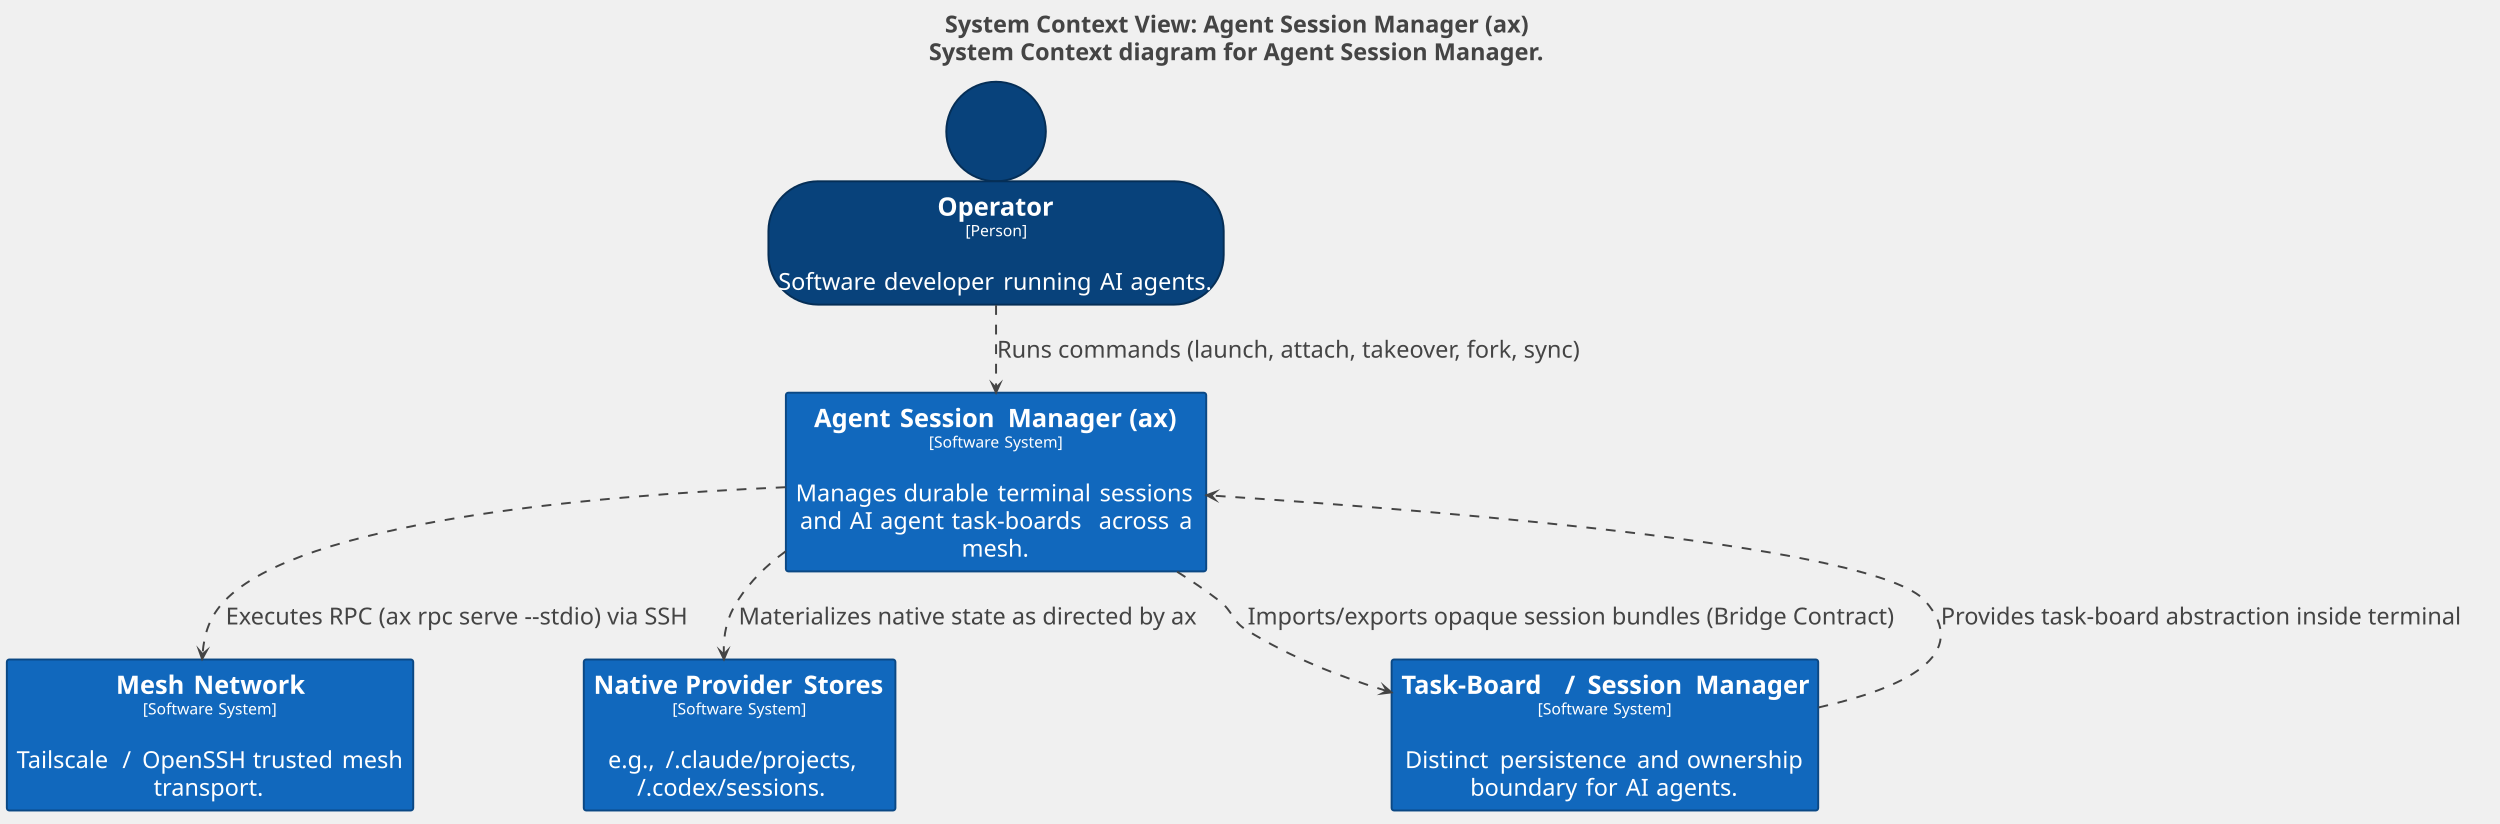
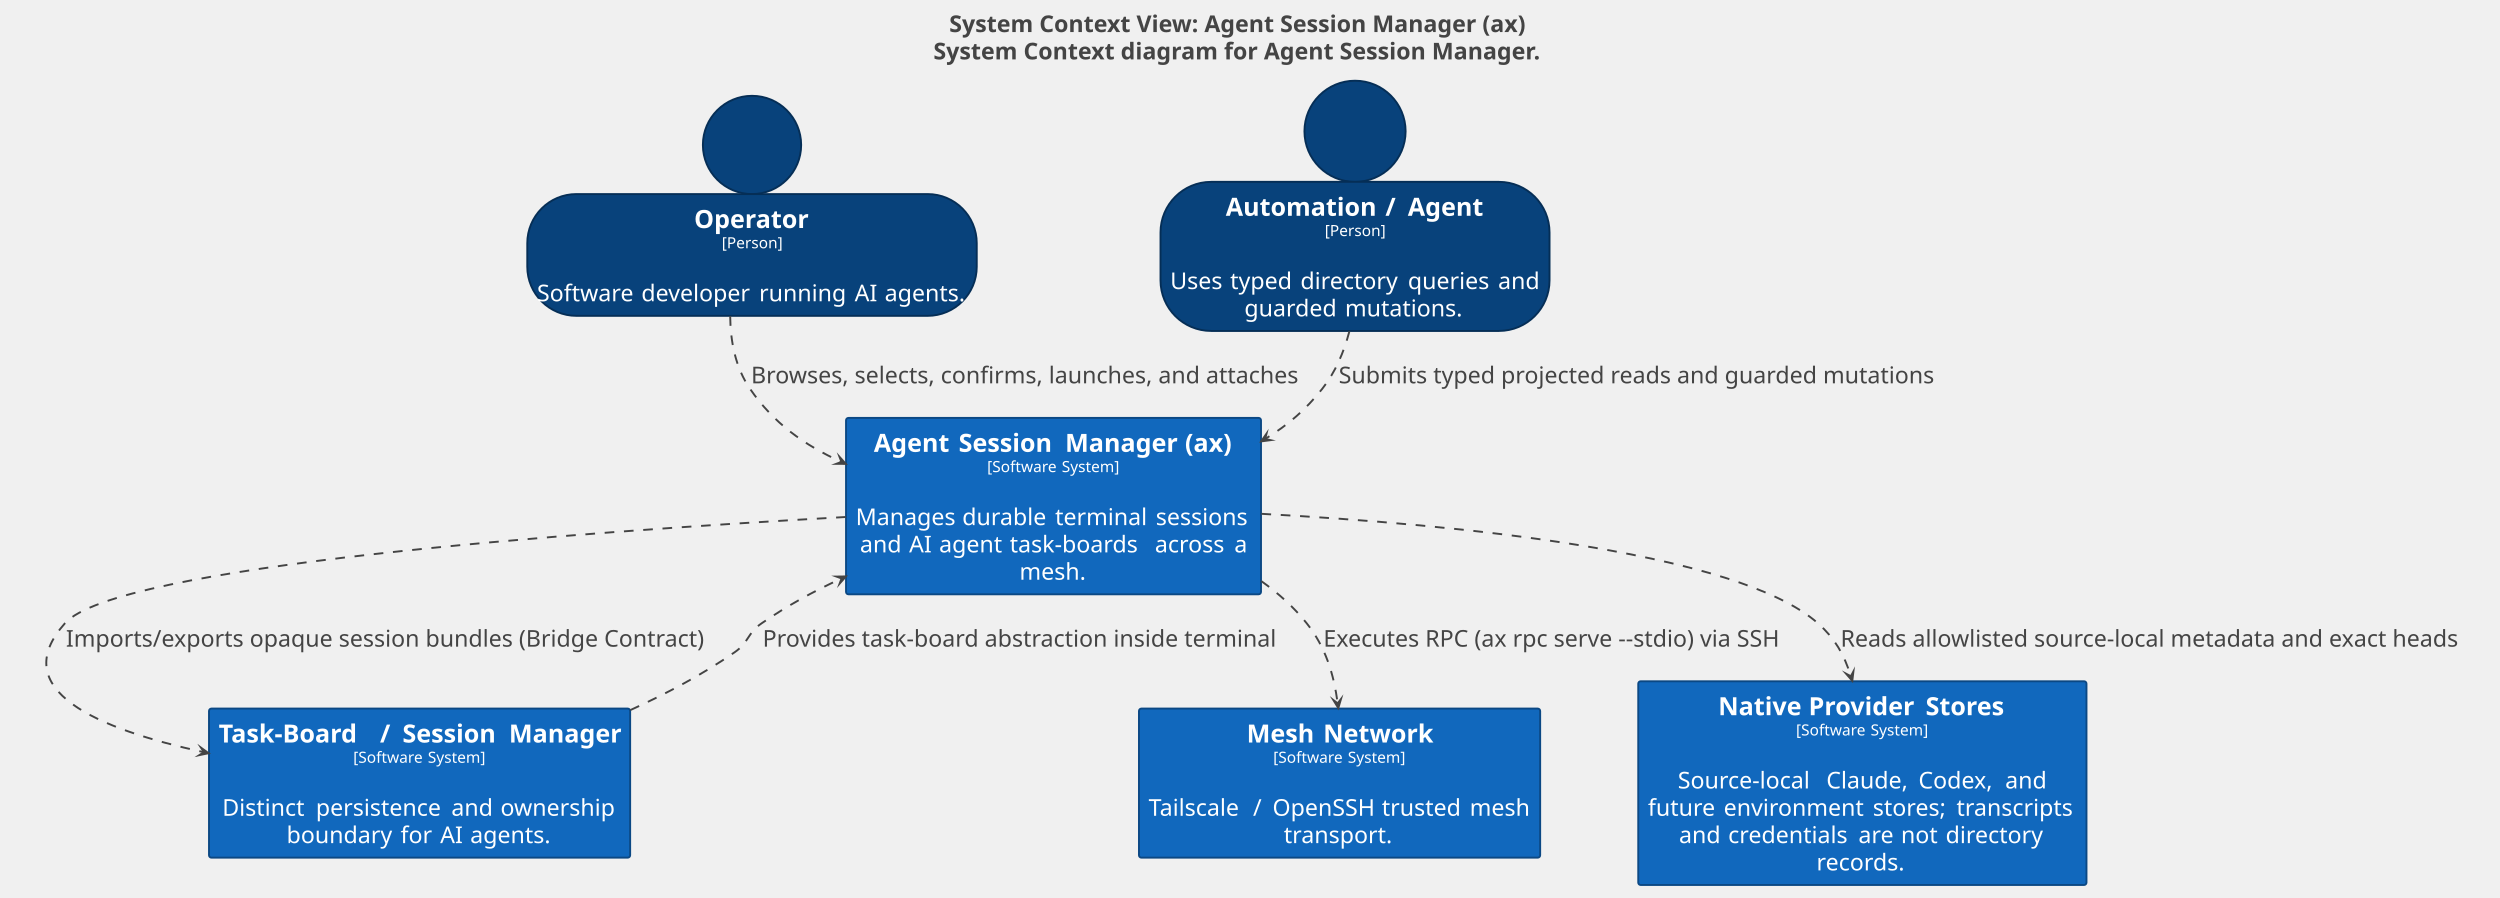
- <svg xmlns="http://www.w3.org/2000/svg" contentStyleType="text/css" data-diagram-type="DESCRIPTION" height="841px" preserveAspectRatio="none" style="width:2554px;height:841px;background:#FFFFFF;" version="1.1" viewBox="0 0 2554 841" width="2554px" zoomAndPan="magnify">
+ <svg xmlns="http://www.w3.org/2000/svg" contentStyleType="text/css" data-diagram-type="DESCRIPTION" height="929px" preserveAspectRatio="none" style="width:2587px;height:929px;background:#FFFFFF;" version="1.1" viewBox="0 0 2587 929" width="2587px" zoomAndPan="magnify">
  <defs />
  <g>
    <g class="title" data-source-line="1">
-       <text fill="#444444" font-family="sans-serif" font-size="24" font-weight="700" lengthAdjust="spacing" textLength="616.465" x="965.276" y="33.203">System Context View: Agent Session Manager (ax)</text>
-       <text fill="#444444" font-family="sans-serif" font-size="24" font-weight="700" lengthAdjust="spacing" textLength="649.172" x="948.922" y="61.469">System Context diagram for Agent Session Manager.</text>
+       <text fill="#444444" font-family="sans-serif" font-size="24" font-weight="700" lengthAdjust="spacing" textLength="616.465" x="982.237" y="33.203">System Context View: Agent Session Manager (ax)</text>
+       <text fill="#444444" font-family="sans-serif" font-size="24" font-weight="700" lengthAdjust="spacing" textLength="649.172" x="965.884" y="61.469">System Context diagram for Agent Session Manager.</text>
    </g>
    <g class="entity" data-qualified-name="Operator" data-source-line="48" id="ent0001">
-       <ellipse cx="1017.575" cy="134.367" fill="#08427B" rx="50.835" ry="50.835" style="stroke:#052E56;stroke-width:2;" />
-       <rect fill="#08427B" height="125.996" rx="50.835" ry="50.835" style="stroke:#052E56;stroke-width:2;" width="465.09" x="785.03" y="185.202" />
-       <text fill="#FFFFFF" font-family="sans-serif" font-size="26" font-weight="700" lengthAdjust="spacing" textLength="119.933" x="957.609" y="220.339">Operator</text>
-       <text fill="#FFFFFF" font-family="sans-serif" font-size="16" lengthAdjust="spacing" textLength="62.625" x="986.262" y="241.292">[Person]</text>
-       <text fill="#FFFFFF" font-family="sans-serif" font-size="24" lengthAdjust="spacing" textLength="7.594" x="1013.778" y="267.87"> </text>
-       <text fill="#FFFFFF" font-family="sans-serif" font-size="24" lengthAdjust="spacing" textLength="100.406" x="795.03" y="296.136">Software</text>
-       <text fill="#FFFFFF" font-family="sans-serif" font-size="24" lengthAdjust="spacing" textLength="7.594" x="895.436" y="296.136"> </text>
-       <text fill="#FFFFFF" font-family="sans-serif" font-size="24" lengthAdjust="spacing" textLength="114.246" x="903.03" y="296.136">developer</text>
-       <text fill="#FFFFFF" font-family="sans-serif" font-size="24" lengthAdjust="spacing" textLength="7.594" x="1017.276" y="296.136"> </text>
-       <text fill="#FFFFFF" font-family="sans-serif" font-size="24" lengthAdjust="spacing" textLength="91.301" x="1024.87" y="296.136">running</text>
-       <text fill="#FFFFFF" font-family="sans-serif" font-size="24" lengthAdjust="spacing" textLength="7.594" x="1116.171" y="296.136"> </text>
-       <text fill="#FFFFFF" font-family="sans-serif" font-size="24" lengthAdjust="spacing" textLength="23.473" x="1123.764" y="296.136">AI</text>
-       <text fill="#FFFFFF" font-family="sans-serif" font-size="24" lengthAdjust="spacing" textLength="7.594" x="1147.237" y="296.136"> </text>
-       <text fill="#FFFFFF" font-family="sans-serif" font-size="24" lengthAdjust="spacing" textLength="85.289" x="1154.831" y="296.136">agents.</text>
+       <ellipse cx="778.185" cy="149.997" fill="#08427B" rx="50.835" ry="50.835" style="stroke:#052E56;stroke-width:2;" />
+       <rect fill="#08427B" height="125.996" rx="50.835" ry="50.835" style="stroke:#052E56;stroke-width:2;" width="465.09" x="545.64" y="200.832" />
+       <text fill="#FFFFFF" font-family="sans-serif" font-size="26" font-weight="700" lengthAdjust="spacing" textLength="119.933" x="718.219" y="235.969">Operator</text>
+       <text fill="#FFFFFF" font-family="sans-serif" font-size="16" lengthAdjust="spacing" textLength="62.625" x="746.872" y="256.922">[Person]</text>
+       <text fill="#FFFFFF" font-family="sans-serif" font-size="24" lengthAdjust="spacing" textLength="7.594" x="774.388" y="283.5"> </text>
+       <text fill="#FFFFFF" font-family="sans-serif" font-size="24" lengthAdjust="spacing" textLength="100.406" x="555.64" y="311.766">Software</text>
+       <text fill="#FFFFFF" font-family="sans-serif" font-size="24" lengthAdjust="spacing" textLength="7.594" x="656.046" y="311.766"> </text>
+       <text fill="#FFFFFF" font-family="sans-serif" font-size="24" lengthAdjust="spacing" textLength="114.246" x="663.64" y="311.766">developer</text>
+       <text fill="#FFFFFF" font-family="sans-serif" font-size="24" lengthAdjust="spacing" textLength="7.594" x="777.886" y="311.766"> </text>
+       <text fill="#FFFFFF" font-family="sans-serif" font-size="24" lengthAdjust="spacing" textLength="91.301" x="785.48" y="311.766">running</text>
+       <text fill="#FFFFFF" font-family="sans-serif" font-size="24" lengthAdjust="spacing" textLength="7.594" x="876.781" y="311.766"> </text>
+       <text fill="#FFFFFF" font-family="sans-serif" font-size="24" lengthAdjust="spacing" textLength="23.473" x="884.374" y="311.766">AI</text>
+       <text fill="#FFFFFF" font-family="sans-serif" font-size="24" lengthAdjust="spacing" textLength="7.594" x="907.847" y="311.766"> </text>
+       <text fill="#FFFFFF" font-family="sans-serif" font-size="24" lengthAdjust="spacing" textLength="85.289" x="915.441" y="311.766">agents.</text>
    </g>
-     <g class="entity" data-qualified-name="MeshNetwork" data-source-line="49" id="ent0002">
-       <rect fill="#1168BD" height="154.262" rx="2.5" ry="2.5" style="stroke:#0B4884;stroke-width:2;" width="415.144" x="7" y="673.731" />
-       <text fill="#FFFFFF" font-family="sans-serif" font-size="26" font-weight="700" lengthAdjust="spacing" textLength="70.611" x="118.45" y="708.868">Mesh</text>
-       <text fill="#FFFFFF" font-family="sans-serif" font-size="26" font-weight="700" lengthAdjust="spacing" textLength="8.569" x="189.061" y="708.868"> </text>
-       <text fill="#FFFFFF" font-family="sans-serif" font-size="26" font-weight="700" lengthAdjust="spacing" textLength="113.064" x="197.63" y="708.868">Network</text>
-       <text fill="#FFFFFF" font-family="sans-serif" font-size="16" lengthAdjust="spacing" textLength="72.141" x="145.885" y="729.821">[Software</text>
-       <text fill="#FFFFFF" font-family="sans-serif" font-size="16" lengthAdjust="spacing" textLength="5.062" x="218.025" y="729.821"> </text>
-       <text fill="#FFFFFF" font-family="sans-serif" font-size="16" lengthAdjust="spacing" textLength="60.172" x="223.088" y="729.821">System]</text>
-       <text fill="#FFFFFF" font-family="sans-serif" font-size="24" lengthAdjust="spacing" textLength="7.594" x="210.775" y="756.399"> </text>
-       <text fill="#FFFFFF" font-family="sans-serif" font-size="24" lengthAdjust="spacing" textLength="100.394" x="17" y="784.665">Tailscale</text>
-       <text fill="#FFFFFF" font-family="sans-serif" font-size="24" lengthAdjust="spacing" textLength="7.594" x="117.394" y="784.665"> </text>
-       <text fill="#FFFFFF" font-family="sans-serif" font-size="24" lengthAdjust="spacing" textLength="12.586" x="124.988" y="784.665">/</text>
-       <text fill="#FFFFFF" font-family="sans-serif" font-size="24" lengthAdjust="spacing" textLength="7.594" x="137.574" y="784.665"> </text>
-       <text fill="#FFFFFF" font-family="sans-serif" font-size="24" lengthAdjust="spacing" textLength="105.504" x="145.168" y="784.665">OpenSSH</text>
-       <text fill="#FFFFFF" font-family="sans-serif" font-size="24" lengthAdjust="spacing" textLength="7.594" x="250.672" y="784.665"> </text>
-       <text fill="#FFFFFF" font-family="sans-serif" font-size="24" lengthAdjust="spacing" textLength="83.379" x="258.266" y="784.665">trusted</text>
-       <text fill="#FFFFFF" font-family="sans-serif" font-size="24" lengthAdjust="spacing" textLength="7.594" x="341.644" y="784.665"> </text>
-       <text fill="#FFFFFF" font-family="sans-serif" font-size="24" lengthAdjust="spacing" textLength="62.906" x="349.238" y="784.665">mesh</text>
-       <text fill="#FFFFFF" font-family="sans-serif" font-size="24" lengthAdjust="spacing" textLength="115.418" x="156.863" y="812.931">transport.</text>
+     <g class="entity" data-qualified-name="TaskBoardSessionManager" data-source-line="49" id="ent0002">
+       <rect fill="#1168BD" height="154.262" rx="2.5" ry="2.5" style="stroke:#0B4884;stroke-width:2;" width="435.784" x="216.29" y="733.241" />
+       <text fill="#FFFFFF" font-family="sans-serif" font-size="26" font-weight="700" lengthAdjust="spacing" textLength="158.298" x="226.29" y="768.378">Task-Board</text>
+       <text fill="#FFFFFF" font-family="sans-serif" font-size="26" font-weight="700" lengthAdjust="spacing" textLength="8.569" x="384.588" y="768.378"> </text>
+       <text fill="#FFFFFF" font-family="sans-serif" font-size="26" font-weight="700" lengthAdjust="spacing" textLength="14.701" x="393.157" y="768.378">/</text>
+       <text fill="#FFFFFF" font-family="sans-serif" font-size="26" font-weight="700" lengthAdjust="spacing" textLength="8.569" x="407.858" y="768.378"> </text>
+       <text fill="#FFFFFF" font-family="sans-serif" font-size="26" font-weight="700" lengthAdjust="spacing" textLength="101.626" x="416.428" y="768.378">Session</text>
+       <text fill="#FFFFFF" font-family="sans-serif" font-size="26" font-weight="700" lengthAdjust="spacing" textLength="8.569" x="518.054" y="768.378"> </text>
+       <text fill="#FFFFFF" font-family="sans-serif" font-size="26" font-weight="700" lengthAdjust="spacing" textLength="115.451" x="526.623" y="768.378">Manager</text>
+       <text fill="#FFFFFF" font-family="sans-serif" font-size="16" lengthAdjust="spacing" textLength="72.141" x="365.495" y="789.331">[Software</text>
+       <text fill="#FFFFFF" font-family="sans-serif" font-size="16" lengthAdjust="spacing" textLength="5.062" x="437.635" y="789.331"> </text>
+       <text fill="#FFFFFF" font-family="sans-serif" font-size="16" lengthAdjust="spacing" textLength="60.172" x="442.698" y="789.331">System]</text>
+       <text fill="#FFFFFF" font-family="sans-serif" font-size="24" lengthAdjust="spacing" textLength="7.594" x="430.385" y="815.909"> </text>
+       <text fill="#FFFFFF" font-family="sans-serif" font-size="24" lengthAdjust="spacing" textLength="89.227" x="230" y="844.175">Distinct</text>
+       <text fill="#FFFFFF" font-family="sans-serif" font-size="24" lengthAdjust="spacing" textLength="7.594" x="319.227" y="844.175"> </text>
+       <text fill="#FFFFFF" font-family="sans-serif" font-size="24" lengthAdjust="spacing" textLength="132.609" x="326.821" y="844.175">persistence</text>
+       <text fill="#FFFFFF" font-family="sans-serif" font-size="24" lengthAdjust="spacing" textLength="7.594" x="459.43" y="844.175"> </text>
+       <text fill="#FFFFFF" font-family="sans-serif" font-size="24" lengthAdjust="spacing" textLength="43.254" x="467.024" y="844.175">and</text>
+       <text fill="#FFFFFF" font-family="sans-serif" font-size="24" lengthAdjust="spacing" textLength="7.594" x="510.278" y="844.175"> </text>
+       <text fill="#FFFFFF" font-family="sans-serif" font-size="24" lengthAdjust="spacing" textLength="120.492" x="517.871" y="844.175">ownership</text>
+       <text fill="#FFFFFF" font-family="sans-serif" font-size="24" lengthAdjust="spacing" textLength="110.356" x="296.539" y="872.441">boundary</text>
+       <text fill="#FFFFFF" font-family="sans-serif" font-size="24" lengthAdjust="spacing" textLength="7.594" x="406.895" y="872.441"> </text>
+       <text fill="#FFFFFF" font-family="sans-serif" font-size="24" lengthAdjust="spacing" textLength="33.387" x="414.489" y="872.441">for</text>
+       <text fill="#FFFFFF" font-family="sans-serif" font-size="24" lengthAdjust="spacing" textLength="7.594" x="447.875" y="872.441"> </text>
+       <text fill="#FFFFFF" font-family="sans-serif" font-size="24" lengthAdjust="spacing" textLength="23.473" x="455.469" y="872.441">AI</text>
+       <text fill="#FFFFFF" font-family="sans-serif" font-size="24" lengthAdjust="spacing" textLength="7.594" x="478.942" y="872.441"> </text>
+       <text fill="#FFFFFF" font-family="sans-serif" font-size="24" lengthAdjust="spacing" textLength="85.289" x="486.536" y="872.441">agents.</text>
    </g>
-     <g class="entity" data-qualified-name="NativeProviderStores" data-source-line="50" id="ent0003">
-       <rect fill="#1168BD" height="154.262" rx="2.5" ry="2.5" style="stroke:#0B4884;stroke-width:2;" width="318.34" x="596.4" y="673.731" />
-       <text fill="#FFFFFF" font-family="sans-serif" font-size="26" font-weight="700" lengthAdjust="spacing" textLength="84.919" x="606.4" y="708.868">Native</text>
-       <text fill="#FFFFFF" font-family="sans-serif" font-size="26" font-weight="700" lengthAdjust="spacing" textLength="8.569" x="691.319" y="708.868"> </text>
-       <text fill="#FFFFFF" font-family="sans-serif" font-size="26" font-weight="700" lengthAdjust="spacing" textLength="112.531" x="699.888" y="708.868">Provider</text>
-       <text fill="#FFFFFF" font-family="sans-serif" font-size="26" font-weight="700" lengthAdjust="spacing" textLength="8.569" x="812.419" y="708.868"> </text>
-       <text fill="#FFFFFF" font-family="sans-serif" font-size="26" font-weight="700" lengthAdjust="spacing" textLength="83.751" x="820.989" y="708.868">Stores</text>
-       <text fill="#FFFFFF" font-family="sans-serif" font-size="16" lengthAdjust="spacing" textLength="72.141" x="686.882" y="729.821">[Software</text>
-       <text fill="#FFFFFF" font-family="sans-serif" font-size="16" lengthAdjust="spacing" textLength="5.062" x="759.023" y="729.821"> </text>
-       <text fill="#FFFFFF" font-family="sans-serif" font-size="16" lengthAdjust="spacing" textLength="60.172" x="764.086" y="729.821">System]</text>
-       <text fill="#FFFFFF" font-family="sans-serif" font-size="24" lengthAdjust="spacing" textLength="7.594" x="751.773" y="756.399"> </text>
-       <text fill="#FFFFFF" font-family="sans-serif" font-size="24" lengthAdjust="spacing" textLength="51.117" x="621.185" y="784.665">e.g.,</text>
-       <text fill="#FFFFFF" font-family="sans-serif" font-size="24" lengthAdjust="spacing" textLength="7.594" x="672.302" y="784.665"> </text>
-       <text fill="#FFFFFF" font-family="sans-serif" font-size="24" lengthAdjust="spacing" textLength="210.059" x="679.896" y="784.665">/.claude/projects,</text>
-       <text fill="#FFFFFF" font-family="sans-serif" font-size="24" lengthAdjust="spacing" textLength="209.473" x="650.834" y="812.931">/.codex/sessions.</text>
+     <g class="entity" data-qualified-name="AutomationAgent" data-source-line="50" id="ent0003">
+       <ellipse cx="1402.178" cy="135.861" fill="#08427B" rx="52.33" ry="52.33" style="stroke:#052E56;stroke-width:2;" />
+       <rect fill="#08427B" height="154.262" rx="52.33" ry="52.33" style="stroke:#052E56;stroke-width:2;" width="402.535" x="1200.91" y="188.191" />
+       <text fill="#FFFFFF" font-family="sans-serif" font-size="26" font-weight="700" lengthAdjust="spacing" textLength="156.533" x="1268.42" y="223.328">Automation</text>
+       <text fill="#FFFFFF" font-family="sans-serif" font-size="26" font-weight="700" lengthAdjust="spacing" textLength="8.569" x="1424.953" y="223.328"> </text>
+       <text fill="#FFFFFF" font-family="sans-serif" font-size="26" font-weight="700" lengthAdjust="spacing" textLength="14.701" x="1433.522" y="223.328">/</text>
+       <text fill="#FFFFFF" font-family="sans-serif" font-size="26" font-weight="700" lengthAdjust="spacing" textLength="8.569" x="1448.224" y="223.328"> </text>
+       <text fill="#FFFFFF" font-family="sans-serif" font-size="26" font-weight="700" lengthAdjust="spacing" textLength="79.143" x="1456.793" y="223.328">Agent</text>
+       <text fill="#FFFFFF" font-family="sans-serif" font-size="16" lengthAdjust="spacing" textLength="62.625" x="1370.865" y="244.281">[Person]</text>
+       <text fill="#FFFFFF" font-family="sans-serif" font-size="24" lengthAdjust="spacing" textLength="7.594" x="1398.381" y="270.859"> </text>
+       <text fill="#FFFFFF" font-family="sans-serif" font-size="24" lengthAdjust="spacing" textLength="54.469" x="1210.91" y="299.125">Uses</text>
+       <text fill="#FFFFFF" font-family="sans-serif" font-size="24" lengthAdjust="spacing" textLength="7.594" x="1265.379" y="299.125"> </text>
+       <text fill="#FFFFFF" font-family="sans-serif" font-size="24" lengthAdjust="spacing" textLength="65.098" x="1272.973" y="299.125">typed</text>
+       <text fill="#FFFFFF" font-family="sans-serif" font-size="24" lengthAdjust="spacing" textLength="7.594" x="1338.07" y="299.125"> </text>
+       <text fill="#FFFFFF" font-family="sans-serif" font-size="24" lengthAdjust="spacing" textLength="103.606" x="1345.664" y="299.125">directory</text>
+       <text fill="#FFFFFF" font-family="sans-serif" font-size="24" lengthAdjust="spacing" textLength="7.594" x="1449.269" y="299.125"> </text>
+       <text fill="#FFFFFF" font-family="sans-serif" font-size="24" lengthAdjust="spacing" textLength="85.734" x="1456.863" y="299.125">queries</text>
+       <text fill="#FFFFFF" font-family="sans-serif" font-size="24" lengthAdjust="spacing" textLength="7.594" x="1542.598" y="299.125"> </text>
+       <text fill="#FFFFFF" font-family="sans-serif" font-size="24" lengthAdjust="spacing" textLength="43.254" x="1550.191" y="299.125">and</text>
+       <text fill="#FFFFFF" font-family="sans-serif" font-size="24" lengthAdjust="spacing" textLength="96.516" x="1287.668" y="327.39">guarded</text>
+       <text fill="#FFFFFF" font-family="sans-serif" font-size="24" lengthAdjust="spacing" textLength="7.594" x="1384.183" y="327.39"> </text>
+       <text fill="#FFFFFF" font-family="sans-serif" font-size="24" lengthAdjust="spacing" textLength="124.91" x="1391.777" y="327.39">mutations.</text>
    </g>
-     <g class="entity" data-qualified-name="AgentSessionManagerax" data-source-line="51" id="ent0004">
-       <rect fill="#1168BD" height="182.527" rx="2.5" ry="2.5" style="stroke:#0B4884;stroke-width:2;" width="429.394" x="802.87" y="401.201" />
-       <text fill="#FFFFFF" font-family="sans-serif" font-size="26" font-weight="700" lengthAdjust="spacing" textLength="79.143" x="831.644" y="436.338">Agent</text>
-       <text fill="#FFFFFF" font-family="sans-serif" font-size="26" font-weight="700" lengthAdjust="spacing" textLength="8.569" x="910.787" y="436.338"> </text>
-       <text fill="#FFFFFF" font-family="sans-serif" font-size="26" font-weight="700" lengthAdjust="spacing" textLength="101.626" x="919.356" y="436.338">Session</text>
-       <text fill="#FFFFFF" font-family="sans-serif" font-size="26" font-weight="700" lengthAdjust="spacing" textLength="8.569" x="1020.982" y="436.338"> </text>
-       <text fill="#FFFFFF" font-family="sans-serif" font-size="26" font-weight="700" lengthAdjust="spacing" textLength="115.451" x="1029.552" y="436.338">Manager</text>
-       <text fill="#FFFFFF" font-family="sans-serif" font-size="26" font-weight="700" lengthAdjust="spacing" textLength="8.569" x="1145.003" y="436.338"> </text>
-       <text fill="#FFFFFF" font-family="sans-serif" font-size="26" font-weight="700" lengthAdjust="spacing" textLength="49.918" x="1153.572" y="436.338">(ax)</text>
-       <text fill="#FFFFFF" font-family="sans-serif" font-size="16" lengthAdjust="spacing" textLength="72.141" x="948.88" y="457.291">[Software</text>
-       <text fill="#FFFFFF" font-family="sans-serif" font-size="16" lengthAdjust="spacing" textLength="5.062" x="1021.02" y="457.291"> </text>
-       <text fill="#FFFFFF" font-family="sans-serif" font-size="16" lengthAdjust="spacing" textLength="60.172" x="1026.083" y="457.291">System]</text>
-       <text fill="#FFFFFF" font-family="sans-serif" font-size="24" lengthAdjust="spacing" textLength="7.594" x="1013.77" y="483.869"> </text>
-       <text fill="#FFFFFF" font-family="sans-serif" font-size="24" lengthAdjust="spacing" textLength="102.644" x="812.87" y="512.135">Manages</text>
-       <text fill="#FFFFFF" font-family="sans-serif" font-size="24" lengthAdjust="spacing" textLength="7.594" x="915.514" y="512.135"> </text>
-       <text fill="#FFFFFF" font-family="sans-serif" font-size="24" lengthAdjust="spacing" textLength="88.488" x="923.108" y="512.135">durable</text>
-       <text fill="#FFFFFF" font-family="sans-serif" font-size="24" lengthAdjust="spacing" textLength="7.594" x="1011.597" y="512.135"> </text>
-       <text fill="#FFFFFF" font-family="sans-serif" font-size="24" lengthAdjust="spacing" textLength="96.598" x="1019.19" y="512.135">terminal</text>
-       <text fill="#FFFFFF" font-family="sans-serif" font-size="24" lengthAdjust="spacing" textLength="7.594" x="1115.788" y="512.135"> </text>
-       <text fill="#FFFFFF" font-family="sans-serif" font-size="24" lengthAdjust="spacing" textLength="98.883" x="1123.382" y="512.135">sessions</text>
-       <text fill="#FFFFFF" font-family="sans-serif" font-size="24" lengthAdjust="spacing" textLength="43.254" x="817.253" y="540.4">and</text>
-       <text fill="#FFFFFF" font-family="sans-serif" font-size="24" lengthAdjust="spacing" textLength="7.594" x="860.507" y="540.4"> </text>
-       <text fill="#FFFFFF" font-family="sans-serif" font-size="24" lengthAdjust="spacing" textLength="23.473" x="868.101" y="540.4">AI</text>
-       <text fill="#FFFFFF" font-family="sans-serif" font-size="24" lengthAdjust="spacing" textLength="7.594" x="891.573" y="540.4"> </text>
-       <text fill="#FFFFFF" font-family="sans-serif" font-size="24" lengthAdjust="spacing" textLength="65.461" x="899.167" y="540.4">agent</text>
-       <text fill="#FFFFFF" font-family="sans-serif" font-size="24" lengthAdjust="spacing" textLength="7.594" x="964.628" y="540.4"> </text>
-       <text fill="#FFFFFF" font-family="sans-serif" font-size="24" lengthAdjust="spacing" textLength="142.641" x="972.222" y="540.4">task-boards</text>
-       <text fill="#FFFFFF" font-family="sans-serif" font-size="24" lengthAdjust="spacing" textLength="7.594" x="1114.862" y="540.4"> </text>
-       <text fill="#FFFFFF" font-family="sans-serif" font-size="24" lengthAdjust="spacing" textLength="74.578" x="1122.456" y="540.4">across</text>
-       <text fill="#FFFFFF" font-family="sans-serif" font-size="24" lengthAdjust="spacing" textLength="7.594" x="1197.034" y="540.4"> </text>
-       <text fill="#FFFFFF" font-family="sans-serif" font-size="24" lengthAdjust="spacing" textLength="13.254" x="1204.628" y="540.4">a</text>
-       <text fill="#FFFFFF" font-family="sans-serif" font-size="24" lengthAdjust="spacing" textLength="70.5" x="982.317" y="568.666">mesh.</text>
+     <g class="entity" data-qualified-name="MeshNetwork" data-source-line="51" id="ent0004">
+       <rect fill="#1168BD" height="154.262" rx="2.5" ry="2.5" style="stroke:#0B4884;stroke-width:2;" width="415.144" x="1178.61" y="733.241" />
+       <text fill="#FFFFFF" font-family="sans-serif" font-size="26" font-weight="700" lengthAdjust="spacing" textLength="70.611" x="1290.06" y="768.378">Mesh</text>
+       <text fill="#FFFFFF" font-family="sans-serif" font-size="26" font-weight="700" lengthAdjust="spacing" textLength="8.569" x="1360.671" y="768.378"> </text>
+       <text fill="#FFFFFF" font-family="sans-serif" font-size="26" font-weight="700" lengthAdjust="spacing" textLength="113.064" x="1369.24" y="768.378">Network</text>
+       <text fill="#FFFFFF" font-family="sans-serif" font-size="16" lengthAdjust="spacing" textLength="72.141" x="1317.495" y="789.331">[Software</text>
+       <text fill="#FFFFFF" font-family="sans-serif" font-size="16" lengthAdjust="spacing" textLength="5.062" x="1389.635" y="789.331"> </text>
+       <text fill="#FFFFFF" font-family="sans-serif" font-size="16" lengthAdjust="spacing" textLength="60.172" x="1394.698" y="789.331">System]</text>
+       <text fill="#FFFFFF" font-family="sans-serif" font-size="24" lengthAdjust="spacing" textLength="7.594" x="1382.385" y="815.909"> </text>
+       <text fill="#FFFFFF" font-family="sans-serif" font-size="24" lengthAdjust="spacing" textLength="100.394" x="1188.61" y="844.175">Tailscale</text>
+       <text fill="#FFFFFF" font-family="sans-serif" font-size="24" lengthAdjust="spacing" textLength="7.594" x="1289.005" y="844.175"> </text>
+       <text fill="#FFFFFF" font-family="sans-serif" font-size="24" lengthAdjust="spacing" textLength="12.586" x="1296.598" y="844.175">/</text>
+       <text fill="#FFFFFF" font-family="sans-serif" font-size="24" lengthAdjust="spacing" textLength="7.594" x="1309.184" y="844.175"> </text>
+       <text fill="#FFFFFF" font-family="sans-serif" font-size="24" lengthAdjust="spacing" textLength="105.504" x="1316.778" y="844.175">OpenSSH</text>
+       <text fill="#FFFFFF" font-family="sans-serif" font-size="24" lengthAdjust="spacing" textLength="7.594" x="1422.282" y="844.175"> </text>
+       <text fill="#FFFFFF" font-family="sans-serif" font-size="24" lengthAdjust="spacing" textLength="83.379" x="1429.876" y="844.175">trusted</text>
+       <text fill="#FFFFFF" font-family="sans-serif" font-size="24" lengthAdjust="spacing" textLength="7.594" x="1513.255" y="844.175"> </text>
+       <text fill="#FFFFFF" font-family="sans-serif" font-size="24" lengthAdjust="spacing" textLength="62.906" x="1520.848" y="844.175">mesh</text>
+       <text fill="#FFFFFF" font-family="sans-serif" font-size="24" lengthAdjust="spacing" textLength="115.418" x="1328.473" y="872.441">transport.</text>
    </g>
-     <g class="entity" data-qualified-name="TaskBoardSessionManager" data-source-line="52" id="ent0005">
-       <rect fill="#1168BD" height="154.262" rx="2.5" ry="2.5" style="stroke:#0B4884;stroke-width:2;" width="435.784" x="1421.68" y="673.731" />
-       <text fill="#FFFFFF" font-family="sans-serif" font-size="26" font-weight="700" lengthAdjust="spacing" textLength="158.298" x="1431.68" y="708.868">Task-Board</text>
-       <text fill="#FFFFFF" font-family="sans-serif" font-size="26" font-weight="700" lengthAdjust="spacing" textLength="8.569" x="1589.978" y="708.868"> </text>
-       <text fill="#FFFFFF" font-family="sans-serif" font-size="26" font-weight="700" lengthAdjust="spacing" textLength="14.701" x="1598.547" y="708.868">/</text>
-       <text fill="#FFFFFF" font-family="sans-serif" font-size="26" font-weight="700" lengthAdjust="spacing" textLength="8.569" x="1613.248" y="708.868"> </text>
-       <text fill="#FFFFFF" font-family="sans-serif" font-size="26" font-weight="700" lengthAdjust="spacing" textLength="101.626" x="1621.818" y="708.868">Session</text>
-       <text fill="#FFFFFF" font-family="sans-serif" font-size="26" font-weight="700" lengthAdjust="spacing" textLength="8.569" x="1723.444" y="708.868"> </text>
-       <text fill="#FFFFFF" font-family="sans-serif" font-size="26" font-weight="700" lengthAdjust="spacing" textLength="115.451" x="1732.013" y="708.868">Manager</text>
-       <text fill="#FFFFFF" font-family="sans-serif" font-size="16" lengthAdjust="spacing" textLength="72.141" x="1570.885" y="729.821">[Software</text>
-       <text fill="#FFFFFF" font-family="sans-serif" font-size="16" lengthAdjust="spacing" textLength="5.062" x="1643.025" y="729.821"> </text>
-       <text fill="#FFFFFF" font-family="sans-serif" font-size="16" lengthAdjust="spacing" textLength="60.172" x="1648.088" y="729.821">System]</text>
-       <text fill="#FFFFFF" font-family="sans-serif" font-size="24" lengthAdjust="spacing" textLength="7.594" x="1635.775" y="756.399"> </text>
-       <text fill="#FFFFFF" font-family="sans-serif" font-size="24" lengthAdjust="spacing" textLength="89.227" x="1435.39" y="784.665">Distinct</text>
-       <text fill="#FFFFFF" font-family="sans-serif" font-size="24" lengthAdjust="spacing" textLength="7.594" x="1524.617" y="784.665"> </text>
-       <text fill="#FFFFFF" font-family="sans-serif" font-size="24" lengthAdjust="spacing" textLength="132.609" x="1532.211" y="784.665">persistence</text>
-       <text fill="#FFFFFF" font-family="sans-serif" font-size="24" lengthAdjust="spacing" textLength="7.594" x="1664.82" y="784.665"> </text>
-       <text fill="#FFFFFF" font-family="sans-serif" font-size="24" lengthAdjust="spacing" textLength="43.254" x="1672.414" y="784.665">and</text>
-       <text fill="#FFFFFF" font-family="sans-serif" font-size="24" lengthAdjust="spacing" textLength="7.594" x="1715.668" y="784.665"> </text>
-       <text fill="#FFFFFF" font-family="sans-serif" font-size="24" lengthAdjust="spacing" textLength="120.492" x="1723.262" y="784.665">ownership</text>
-       <text fill="#FFFFFF" font-family="sans-serif" font-size="24" lengthAdjust="spacing" textLength="110.356" x="1501.929" y="812.931">boundary</text>
-       <text fill="#FFFFFF" font-family="sans-serif" font-size="24" lengthAdjust="spacing" textLength="7.594" x="1612.285" y="812.931"> </text>
-       <text fill="#FFFFFF" font-family="sans-serif" font-size="24" lengthAdjust="spacing" textLength="33.387" x="1619.879" y="812.931">for</text>
-       <text fill="#FFFFFF" font-family="sans-serif" font-size="24" lengthAdjust="spacing" textLength="7.594" x="1653.265" y="812.931"> </text>
-       <text fill="#FFFFFF" font-family="sans-serif" font-size="24" lengthAdjust="spacing" textLength="23.473" x="1660.859" y="812.931">AI</text>
-       <text fill="#FFFFFF" font-family="sans-serif" font-size="24" lengthAdjust="spacing" textLength="7.594" x="1684.332" y="812.931"> </text>
-       <text fill="#FFFFFF" font-family="sans-serif" font-size="24" lengthAdjust="spacing" textLength="85.289" x="1691.926" y="812.931">agents.</text>
+     <g class="entity" data-qualified-name="NativeProviderStores" data-source-line="52" id="ent0005">
+       <rect fill="#1168BD" height="210.793" rx="2.5" ry="2.5" style="stroke:#0B4884;stroke-width:2;" width="463.812" x="1695.27" y="704.981" />
+       <text fill="#FFFFFF" font-family="sans-serif" font-size="26" font-weight="700" lengthAdjust="spacing" textLength="84.919" x="1778.006" y="740.118">Native</text>
+       <text fill="#FFFFFF" font-family="sans-serif" font-size="26" font-weight="700" lengthAdjust="spacing" textLength="8.569" x="1862.925" y="740.118"> </text>
+       <text fill="#FFFFFF" font-family="sans-serif" font-size="26" font-weight="700" lengthAdjust="spacing" textLength="112.531" x="1871.495" y="740.118">Provider</text>
+       <text fill="#FFFFFF" font-family="sans-serif" font-size="26" font-weight="700" lengthAdjust="spacing" textLength="8.569" x="1984.026" y="740.118"> </text>
+       <text fill="#FFFFFF" font-family="sans-serif" font-size="26" font-weight="700" lengthAdjust="spacing" textLength="83.751" x="1992.595" y="740.118">Stores</text>
+       <text fill="#FFFFFF" font-family="sans-serif" font-size="16" lengthAdjust="spacing" textLength="72.141" x="1858.489" y="761.071">[Software</text>
+       <text fill="#FFFFFF" font-family="sans-serif" font-size="16" lengthAdjust="spacing" textLength="5.062" x="1930.629" y="761.071"> </text>
+       <text fill="#FFFFFF" font-family="sans-serif" font-size="16" lengthAdjust="spacing" textLength="60.172" x="1935.692" y="761.071">System]</text>
+       <text fill="#FFFFFF" font-family="sans-serif" font-size="24" lengthAdjust="spacing" textLength="7.594" x="1923.379" y="787.649"> </text>
+       <text fill="#FFFFFF" font-family="sans-serif" font-size="24" lengthAdjust="spacing" textLength="146.098" x="1736.161" y="815.915">Source-local</text>
+       <text fill="#FFFFFF" font-family="sans-serif" font-size="24" lengthAdjust="spacing" textLength="7.594" x="1882.258" y="815.915"> </text>
+       <text fill="#FFFFFF" font-family="sans-serif" font-size="24" lengthAdjust="spacing" textLength="87.762" x="1889.852" y="815.915">Claude,</text>
+       <text fill="#FFFFFF" font-family="sans-serif" font-size="24" lengthAdjust="spacing" textLength="7.594" x="1977.614" y="815.915"> </text>
+       <text fill="#FFFFFF" font-family="sans-serif" font-size="24" lengthAdjust="spacing" textLength="82.137" x="1985.207" y="815.915">Codex,</text>
+       <text fill="#FFFFFF" font-family="sans-serif" font-size="24" lengthAdjust="spacing" textLength="7.594" x="2067.344" y="815.915"> </text>
+       <text fill="#FFFFFF" font-family="sans-serif" font-size="24" lengthAdjust="spacing" textLength="43.254" x="2074.938" y="815.915">and</text>
+       <text fill="#FFFFFF" font-family="sans-serif" font-size="24" lengthAdjust="spacing" textLength="70.781" x="1705.27" y="844.181">future</text>
+       <text fill="#FFFFFF" font-family="sans-serif" font-size="24" lengthAdjust="spacing" textLength="7.594" x="1776.051" y="844.181"> </text>
+       <text fill="#FFFFFF" font-family="sans-serif" font-size="24" lengthAdjust="spacing" textLength="146.731" x="1783.645" y="844.181">environment</text>
+       <text fill="#FFFFFF" font-family="sans-serif" font-size="24" lengthAdjust="spacing" textLength="7.594" x="1930.376" y="844.181"> </text>
+       <text fill="#FFFFFF" font-family="sans-serif" font-size="24" lengthAdjust="spacing" textLength="78.973" x="1937.969" y="844.181">stores;</text>
+       <text fill="#FFFFFF" font-family="sans-serif" font-size="24" lengthAdjust="spacing" textLength="7.594" x="2016.942" y="844.181"> </text>
+       <text fill="#FFFFFF" font-family="sans-serif" font-size="24" lengthAdjust="spacing" textLength="124.547" x="2024.536" y="844.181">transcripts</text>
+       <text fill="#FFFFFF" font-family="sans-serif" font-size="24" lengthAdjust="spacing" textLength="43.254" x="1737.432" y="872.446">and</text>
+       <text fill="#FFFFFF" font-family="sans-serif" font-size="24" lengthAdjust="spacing" textLength="7.594" x="1780.686" y="872.446"> </text>
+       <text fill="#FFFFFF" font-family="sans-serif" font-size="24" lengthAdjust="spacing" textLength="127.195" x="1788.28" y="872.446">credentials</text>
+       <text fill="#FFFFFF" font-family="sans-serif" font-size="24" lengthAdjust="spacing" textLength="7.594" x="1915.475" y="872.446"> </text>
+       <text fill="#FFFFFF" font-family="sans-serif" font-size="24" lengthAdjust="spacing" textLength="36.445" x="1923.069" y="872.446">are</text>
+       <text fill="#FFFFFF" font-family="sans-serif" font-size="24" lengthAdjust="spacing" textLength="7.594" x="1959.514" y="872.446"> </text>
+       <text fill="#FFFFFF" font-family="sans-serif" font-size="24" lengthAdjust="spacing" textLength="38.613" x="1967.108" y="872.446">not</text>
+       <text fill="#FFFFFF" font-family="sans-serif" font-size="24" lengthAdjust="spacing" textLength="7.594" x="2005.721" y="872.446"> </text>
+       <text fill="#FFFFFF" font-family="sans-serif" font-size="24" lengthAdjust="spacing" textLength="103.606" x="2013.315" y="872.446">directory</text>
+       <text fill="#FFFFFF" font-family="sans-serif" font-size="24" lengthAdjust="spacing" textLength="94.981" x="1879.686" y="900.712">records.</text>
    </g>
-     <g class="link" data-entity-1="ent0001" data-entity-2="ent0004" data-link-type="dependency" data-source-line="54" id="lnk6">
-       <path d="M1017.57,311.691 C1017.57,341.331 1017.57,367.881 1017.57,396.151" fill="none" id="Operator-to-AgentSessionManagerax" style="stroke:#444444;stroke-width:2;stroke-dasharray:10,10;" />
-       <polygon fill="#444444" points="1017.57,401.151,1021.57,392.151,1017.57,396.151,1013.57,392.151,1017.57,401.151" style="stroke:#444444;stroke-width:2;stroke-linejoin:miter;stroke-miterlimit:10;" />
-       <text fill="#444444" font-family="sans-serif" font-size="24" lengthAdjust="spacing" textLength="624.258" x="1018.57" y="365.404">Runs commands (launch, attach, takeover, fork, sync)</text>
+     <g class="entity" data-qualified-name="AgentSessionManagerax" data-source-line="53" id="ent0006">
+       <rect fill="#1168BD" height="182.527" rx="2.5" ry="2.5" style="stroke:#0B4884;stroke-width:2;" width="429.394" x="875.48" y="432.451" />
+       <text fill="#FFFFFF" font-family="sans-serif" font-size="26" font-weight="700" lengthAdjust="spacing" textLength="79.143" x="904.254" y="467.588">Agent</text>
+       <text fill="#FFFFFF" font-family="sans-serif" font-size="26" font-weight="700" lengthAdjust="spacing" textLength="8.569" x="983.397" y="467.588"> </text>
+       <text fill="#FFFFFF" font-family="sans-serif" font-size="26" font-weight="700" lengthAdjust="spacing" textLength="101.626" x="991.966" y="467.588">Session</text>
+       <text fill="#FFFFFF" font-family="sans-serif" font-size="26" font-weight="700" lengthAdjust="spacing" textLength="8.569" x="1093.592" y="467.588"> </text>
+       <text fill="#FFFFFF" font-family="sans-serif" font-size="26" font-weight="700" lengthAdjust="spacing" textLength="115.451" x="1102.162" y="467.588">Manager</text>
+       <text fill="#FFFFFF" font-family="sans-serif" font-size="26" font-weight="700" lengthAdjust="spacing" textLength="8.569" x="1217.613" y="467.588"> </text>
+       <text fill="#FFFFFF" font-family="sans-serif" font-size="26" font-weight="700" lengthAdjust="spacing" textLength="49.918" x="1226.182" y="467.588">(ax)</text>
+       <text fill="#FFFFFF" font-family="sans-serif" font-size="16" lengthAdjust="spacing" textLength="72.141" x="1021.49" y="488.541">[Software</text>
+       <text fill="#FFFFFF" font-family="sans-serif" font-size="16" lengthAdjust="spacing" textLength="5.062" x="1093.63" y="488.541"> </text>
+       <text fill="#FFFFFF" font-family="sans-serif" font-size="16" lengthAdjust="spacing" textLength="60.172" x="1098.693" y="488.541">System]</text>
+       <text fill="#FFFFFF" font-family="sans-serif" font-size="24" lengthAdjust="spacing" textLength="7.594" x="1086.38" y="515.119"> </text>
+       <text fill="#FFFFFF" font-family="sans-serif" font-size="24" lengthAdjust="spacing" textLength="102.644" x="885.48" y="543.385">Manages</text>
+       <text fill="#FFFFFF" font-family="sans-serif" font-size="24" lengthAdjust="spacing" textLength="7.594" x="988.125" y="543.385"> </text>
+       <text fill="#FFFFFF" font-family="sans-serif" font-size="24" lengthAdjust="spacing" textLength="88.488" x="995.718" y="543.385">durable</text>
+       <text fill="#FFFFFF" font-family="sans-serif" font-size="24" lengthAdjust="spacing" textLength="7.594" x="1084.207" y="543.385"> </text>
+       <text fill="#FFFFFF" font-family="sans-serif" font-size="24" lengthAdjust="spacing" textLength="96.598" x="1091.8" y="543.385">terminal</text>
+       <text fill="#FFFFFF" font-family="sans-serif" font-size="24" lengthAdjust="spacing" textLength="7.594" x="1188.398" y="543.385"> </text>
+       <text fill="#FFFFFF" font-family="sans-serif" font-size="24" lengthAdjust="spacing" textLength="98.883" x="1195.992" y="543.385">sessions</text>
+       <text fill="#FFFFFF" font-family="sans-serif" font-size="24" lengthAdjust="spacing" textLength="43.254" x="889.863" y="571.65">and</text>
+       <text fill="#FFFFFF" font-family="sans-serif" font-size="24" lengthAdjust="spacing" textLength="7.594" x="933.117" y="571.65"> </text>
+       <text fill="#FFFFFF" font-family="sans-serif" font-size="24" lengthAdjust="spacing" textLength="23.473" x="940.711" y="571.65">AI</text>
+       <text fill="#FFFFFF" font-family="sans-serif" font-size="24" lengthAdjust="spacing" textLength="7.594" x="964.183" y="571.65"> </text>
+       <text fill="#FFFFFF" font-family="sans-serif" font-size="24" lengthAdjust="spacing" textLength="65.461" x="971.777" y="571.65">agent</text>
+       <text fill="#FFFFFF" font-family="sans-serif" font-size="24" lengthAdjust="spacing" textLength="7.594" x="1037.238" y="571.65"> </text>
+       <text fill="#FFFFFF" font-family="sans-serif" font-size="24" lengthAdjust="spacing" textLength="142.641" x="1044.832" y="571.65">task-boards</text>
+       <text fill="#FFFFFF" font-family="sans-serif" font-size="24" lengthAdjust="spacing" textLength="7.594" x="1187.472" y="571.65"> </text>
+       <text fill="#FFFFFF" font-family="sans-serif" font-size="24" lengthAdjust="spacing" textLength="74.578" x="1195.066" y="571.65">across</text>
+       <text fill="#FFFFFF" font-family="sans-serif" font-size="24" lengthAdjust="spacing" textLength="7.594" x="1269.644" y="571.65"> </text>
+       <text fill="#FFFFFF" font-family="sans-serif" font-size="24" lengthAdjust="spacing" textLength="13.254" x="1277.238" y="571.65">a</text>
+       <text fill="#FFFFFF" font-family="sans-serif" font-size="24" lengthAdjust="spacing" textLength="70.5" x="1054.927" y="599.916">mesh.</text>
    </g>
-     <g class="link" data-entity-1="ent0005" data-entity-2="ent0004" data-link-type="dependency" data-source-line="55" id="lnk7">
-       <path d="M1857.79,722.731 C1945.55,702.951 2015.72,669.491 1966.57,613.731 C1918.81,559.531 1502.549,523.782 1237.589,506.222" fill="none" id="TaskBoardSessionManager-to-AgentSessionManagerax" style="stroke:#444444;stroke-width:2;stroke-dasharray:10,10;" />
-       <polygon fill="#444444" points="1232.6,505.891,1241.316,510.478,1237.589,506.222,1241.845,502.495,1232.6,505.891" style="stroke:#444444;stroke-width:2;stroke-linejoin:miter;stroke-miterlimit:10;" />
-       <text fill="#444444" font-family="sans-serif" font-size="24" lengthAdjust="spacing" textLength="555.246" x="1982.77" y="637.934">Provides task-board abstraction inside terminal</text>
+     <g class="link" data-entity-1="ent0001" data-entity-2="ent0006" data-link-type="dependency" data-source-line="55" id="lnk7">
+       <path d="M755.6,327.171 C755.85,353.731 761.16,380.611 776.18,402.451 C800.33,437.561 831.683,460.375 870.683,477.975" fill="none" id="Operator-to-AgentSessionManagerax" style="stroke:#444444;stroke-width:2;stroke-dasharray:10,10;" />
+       <polygon fill="#444444" points="875.24,480.031,868.682,472.683,870.683,477.975,865.391,479.975,875.24,480.031" style="stroke:#444444;stroke-width:2;stroke-linejoin:miter;stroke-miterlimit:10;" />
+       <text fill="#444444" font-family="sans-serif" font-size="24" lengthAdjust="spacing" textLength="587.894" x="777.18" y="396.654">Browses, selects, confirms, launches, and attaches</text>
    </g>
-     <g class="link" data-entity-1="ent0004" data-entity-2="ent0005" data-link-type="dependency" data-source-line="56" id="lnk8">
-       <path d="M1202.6,584.101 C1217.54,593.491 1232.06,603.401 1245.57,613.731 C1260.06,624.801 1258.03,634.181 1273.57,643.731 C1318.38,671.271 1365.876,690.489 1416.656,705.899" fill="none" id="AgentSessionManagerax-to-TaskBoardSessionManager" style="stroke:#444444;stroke-width:2;stroke-dasharray:10,10;" />
-       <polygon fill="#444444" points="1421.44,707.351,1413.989,700.91,1416.656,705.899,1411.666,708.565,1421.44,707.351" style="stroke:#444444;stroke-width:2;stroke-linejoin:miter;stroke-miterlimit:10;" />
-       <text fill="#444444" font-family="sans-serif" font-size="24" lengthAdjust="spacing" textLength="684.562" x="1274.57" y="637.934">Imports/exports opaque session bundles (Bridge Contract)</text>
+     <g class="link" data-entity-1="ent0003" data-entity-2="ent0006" data-link-type="dependency" data-source-line="56" id="lnk8">
+       <path d="M1396.33,342.921 C1390.68,364.401 1381.82,385.261 1368.18,402.451 C1350.94,424.181 1333.273,439.459 1309.303,454.149" fill="none" id="AutomationAgent-to-AgentSessionManagerax" style="stroke:#444444;stroke-width:2;stroke-dasharray:10,10;" />
+       <polygon fill="#444444" points="1305.04,456.761,1314.804,455.469,1309.303,454.149,1310.623,448.648,1305.04,456.761" style="stroke:#444444;stroke-width:2;stroke-linejoin:miter;stroke-miterlimit:10;" />
+       <text fill="#444444" font-family="sans-serif" font-size="24" lengthAdjust="spacing" textLength="635.098" x="1385.28" y="396.654">Submits typed projected reads and guarded mutations</text>
    </g>
-     <g class="link" data-entity-1="ent0004" data-entity-2="ent0003" data-link-type="dependency" data-source-line="57" id="lnk9">
-       <path d="M802.61,563.251 C783.38,577.171 766.38,593.821 753.57,613.731 C742.32,631.221 738.91,647.773 739.45,668.533" fill="none" id="AgentSessionManagerax-to-NativeProviderStores" style="stroke:#444444;stroke-width:2;stroke-dasharray:10,10;" />
-       <polygon fill="#444444" points="739.58,673.531,743.345,664.43,739.45,668.533,735.347,664.638,739.58,673.531" style="stroke:#444444;stroke-width:2;stroke-linejoin:miter;stroke-miterlimit:10;" />
-       <text fill="#444444" font-family="sans-serif" font-size="24" lengthAdjust="spacing" textLength="487.84" x="754.57" y="637.934">Materializes native state as directed by ax</text>
+     <g class="link" data-entity-1="ent0006" data-entity-2="ent0005" data-link-type="dependency" data-source-line="57" id="lnk9">
+       <path d="M1305.35,531.701 C1509.78,542.771 1797.96,571.331 1881.18,644.981 C1898.71,660.491 1908.331,677.315 1915.281,699.755" fill="none" id="AgentSessionManagerax-to-NativeProviderStores" style="stroke:#444444;stroke-width:2;stroke-dasharray:10,10;" />
+       <polygon fill="#444444" points="1916.76,704.531,1917.918,694.751,1915.281,699.755,1910.276,697.117,1916.76,704.531" style="stroke:#444444;stroke-width:2;stroke-linejoin:miter;stroke-miterlimit:10;" />
+       <text fill="#444444" font-family="sans-serif" font-size="24" lengthAdjust="spacing" textLength="667.359" x="1904.58" y="669.184">Reads allowlisted source-local metadata and exact heads</text>
    </g>
-     <g class="link" data-entity-1="ent0004" data-entity-2="ent0002" data-link-type="dependency" data-source-line="58" id="lnk10">
-       <path d="M802.5,497.721 C596.67,506.661 306.45,533.581 229.57,613.731 C214.43,629.521 208.625,646.557 206.905,668.287" fill="none" id="AgentSessionManagerax-to-MeshNetwork" style="stroke:#444444;stroke-width:2;stroke-dasharray:10,10;" />
-       <polygon fill="#444444" points="206.51,673.271,211.208,664.615,206.905,668.287,203.233,663.984,206.51,673.271" style="stroke:#444444;stroke-width:2;stroke-linejoin:miter;stroke-miterlimit:10;" />
-       <text fill="#444444" font-family="sans-serif" font-size="24" lengthAdjust="spacing" textLength="504.961" x="230.57" y="637.934">Executes RPC (ax rpc serve --stdio) via SSH</text>
+     <g class="link" data-entity-1="ent0002" data-entity-2="ent0006" data-link-type="dependency" data-source-line="58" id="lnk10">
+       <path d="M652.31,734.781 C689.77,717.741 727.21,697.801 760.18,674.981 C775.18,664.601 773.12,655.271 788.18,644.981 C814.97,626.671 840.431,612.618 870.831,598.578" fill="none" id="TaskBoardSessionManager-to-AgentSessionManagerax" style="stroke:#444444;stroke-width:2;stroke-dasharray:10,10;" />
+       <polygon fill="#444444" points="875.37,596.481,865.522,596.623,870.831,598.578,868.876,603.886,875.37,596.481" style="stroke:#444444;stroke-width:2;stroke-linejoin:miter;stroke-miterlimit:10;" />
+       <text fill="#444444" font-family="sans-serif" font-size="24" lengthAdjust="spacing" textLength="555.246" x="789.18" y="669.184">Provides task-board abstraction inside terminal</text>
+     </g>
+     <g class="link" data-entity-1="ent0006" data-entity-2="ent0002" data-link-type="dependency" data-source-line="59" id="lnk11">
+       <path d="M875.17,534.991 C590.99,550.821 119.9,585.701 67.18,644.981 C6,713.781 100.355,754.256 210.975,778.366" fill="none" id="AgentSessionManagerax-to-TaskBoardSessionManager" style="stroke:#444444;stroke-width:2;stroke-dasharray:10,10;" />
+       <polygon fill="#444444" points="215.86,779.431,207.918,773.606,210.975,778.366,206.215,781.423,215.86,779.431" style="stroke:#444444;stroke-width:2;stroke-linejoin:miter;stroke-miterlimit:10;" />
+       <text fill="#444444" font-family="sans-serif" font-size="24" lengthAdjust="spacing" textLength="684.562" x="68.18" y="669.184">Imports/exports opaque session bundles (Bridge Contract)</text>
+     </g>
+     <g class="link" data-entity-1="ent0006" data-entity-2="ent0004" data-link-type="dependency" data-source-line="60" id="lnk12">
+       <path d="M1305.28,601.411 C1322.87,613.901 1338.93,628.331 1352.18,644.981 C1371.78,669.611 1380.244,697.755 1384.224,727.804" fill="none" id="AgentSessionManagerax-to-MeshNetwork" style="stroke:#444444;stroke-width:2;stroke-dasharray:10,10;" />
+       <polygon fill="#444444" points="1384.88,732.761,1387.664,723.314,1384.224,727.804,1379.733,724.364,1384.88,732.761" style="stroke:#444444;stroke-width:2;stroke-linejoin:miter;stroke-miterlimit:10;" />
+       <text fill="#444444" font-family="sans-serif" font-size="24" lengthAdjust="spacing" textLength="504.961" x="1369.43" y="669.184">Executes RPC (ax rpc serve --stdio) via SSH</text>
    </g>
  </g>
</svg>
